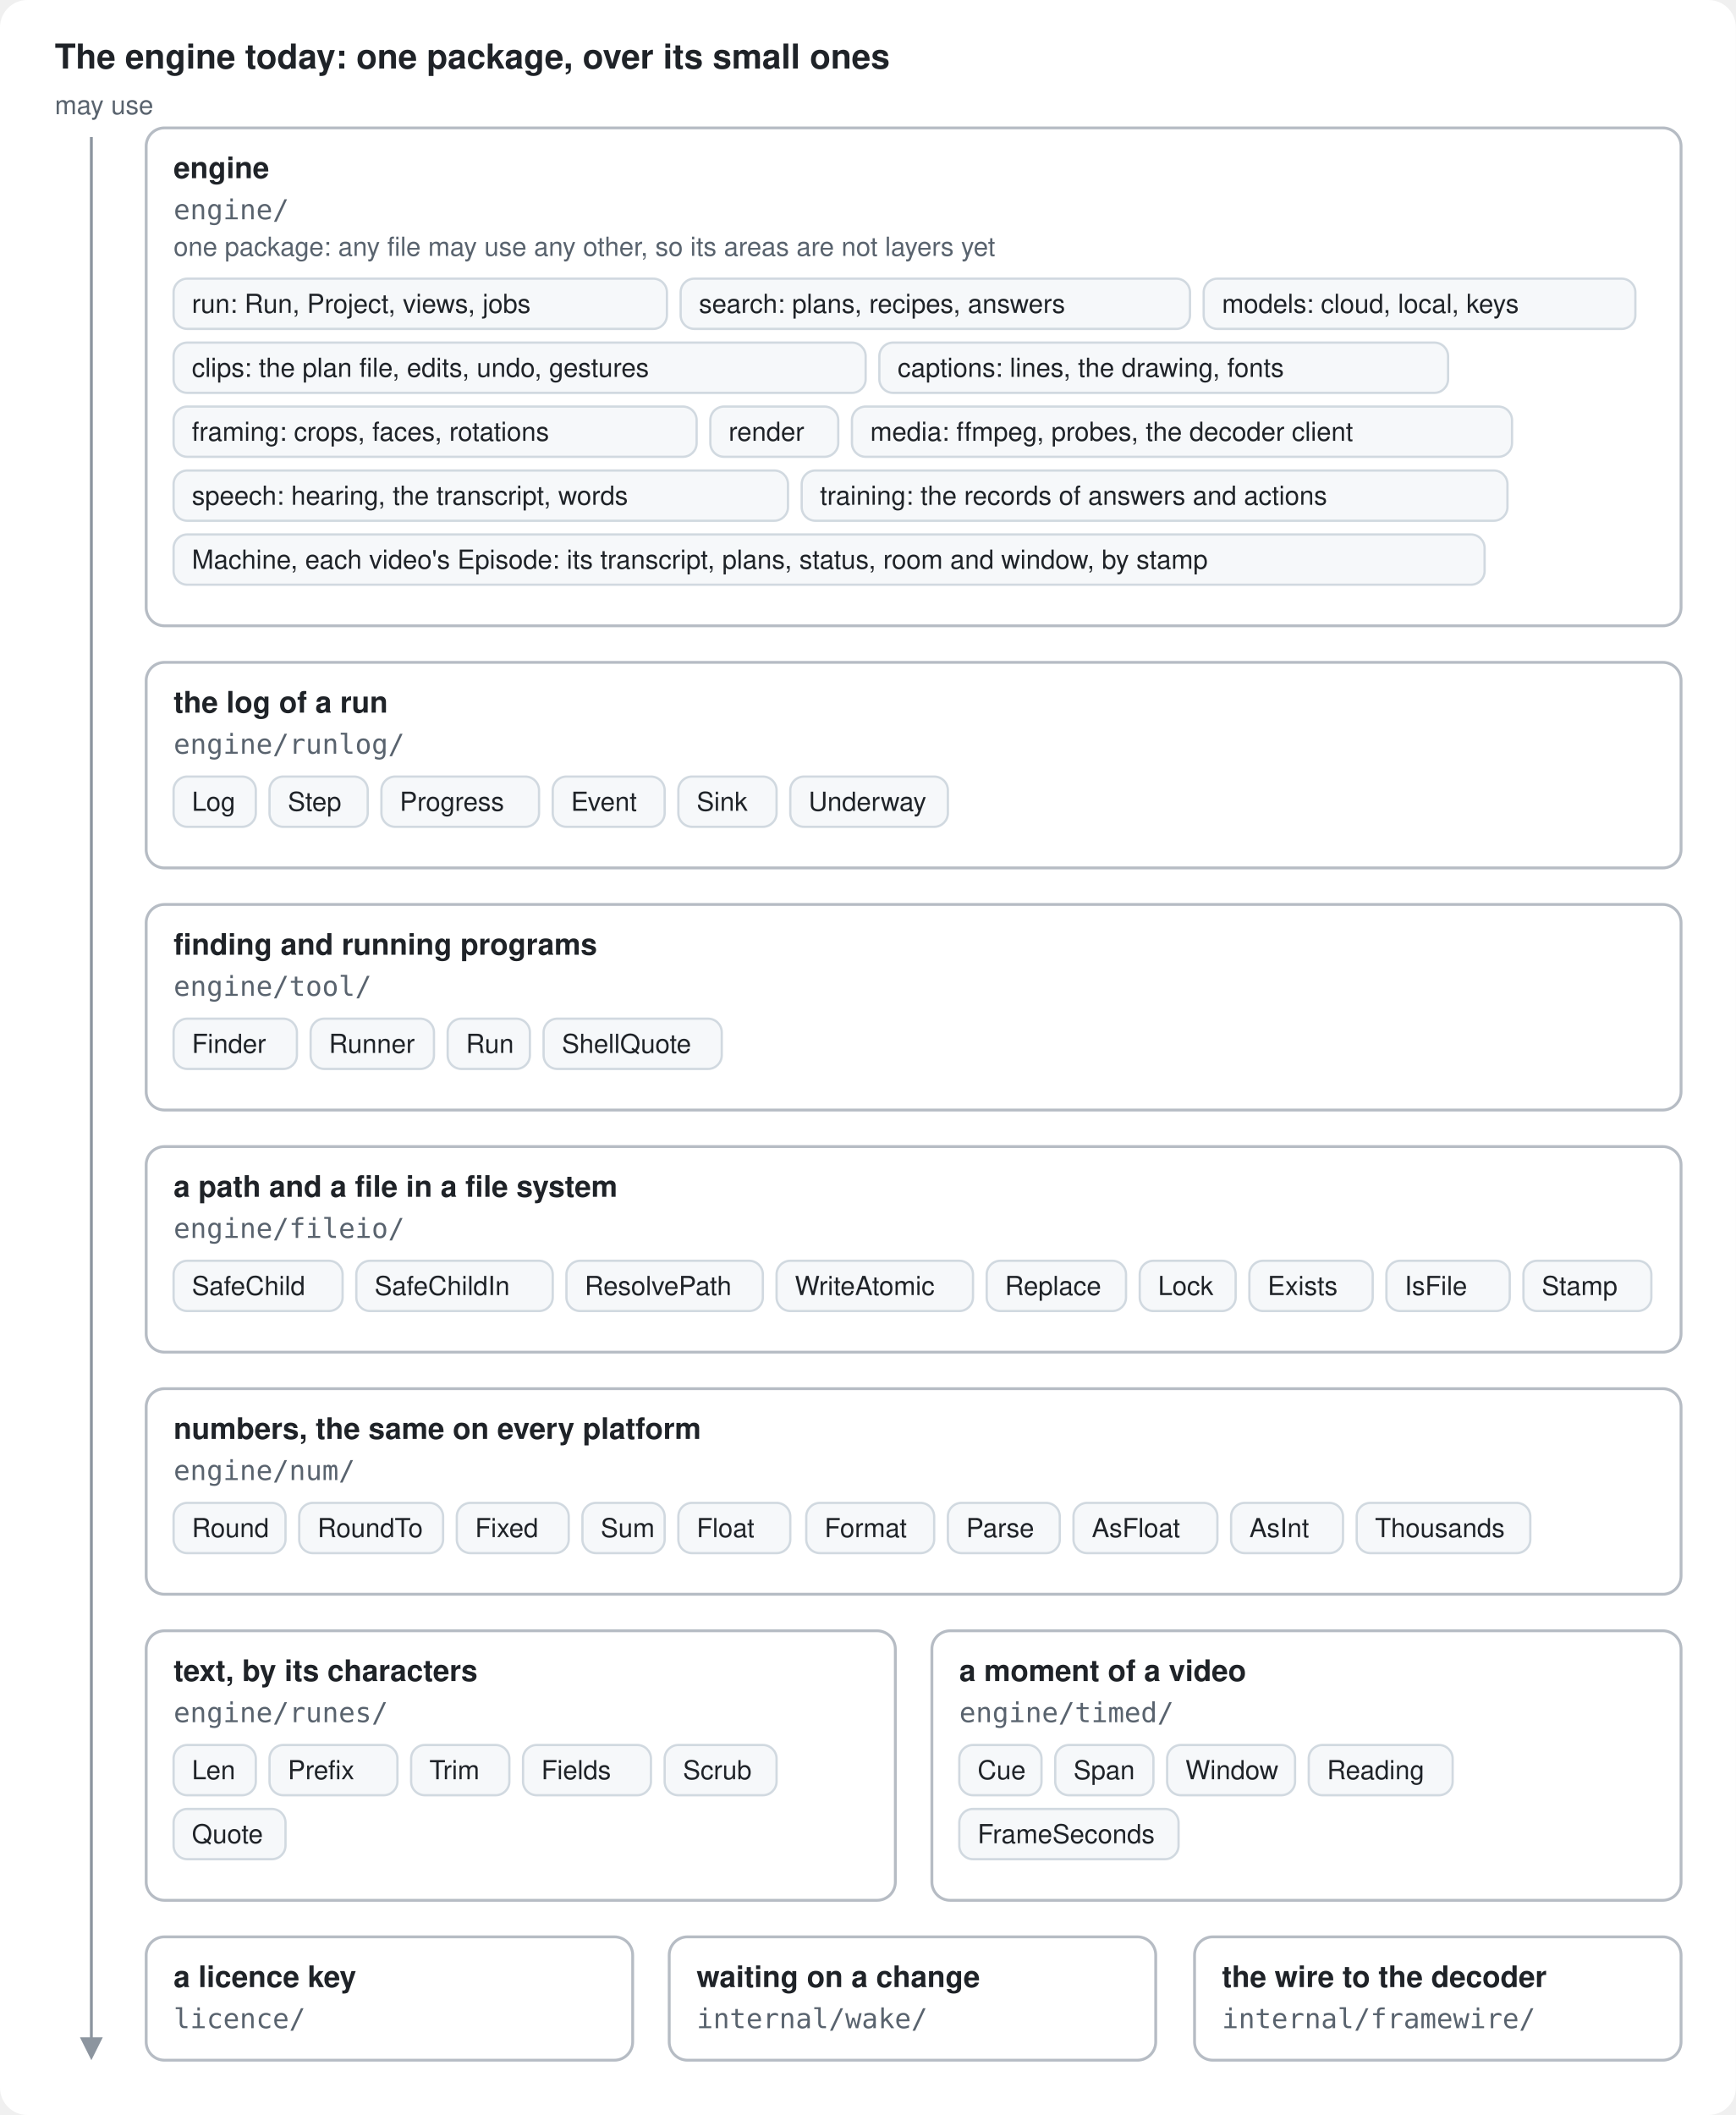
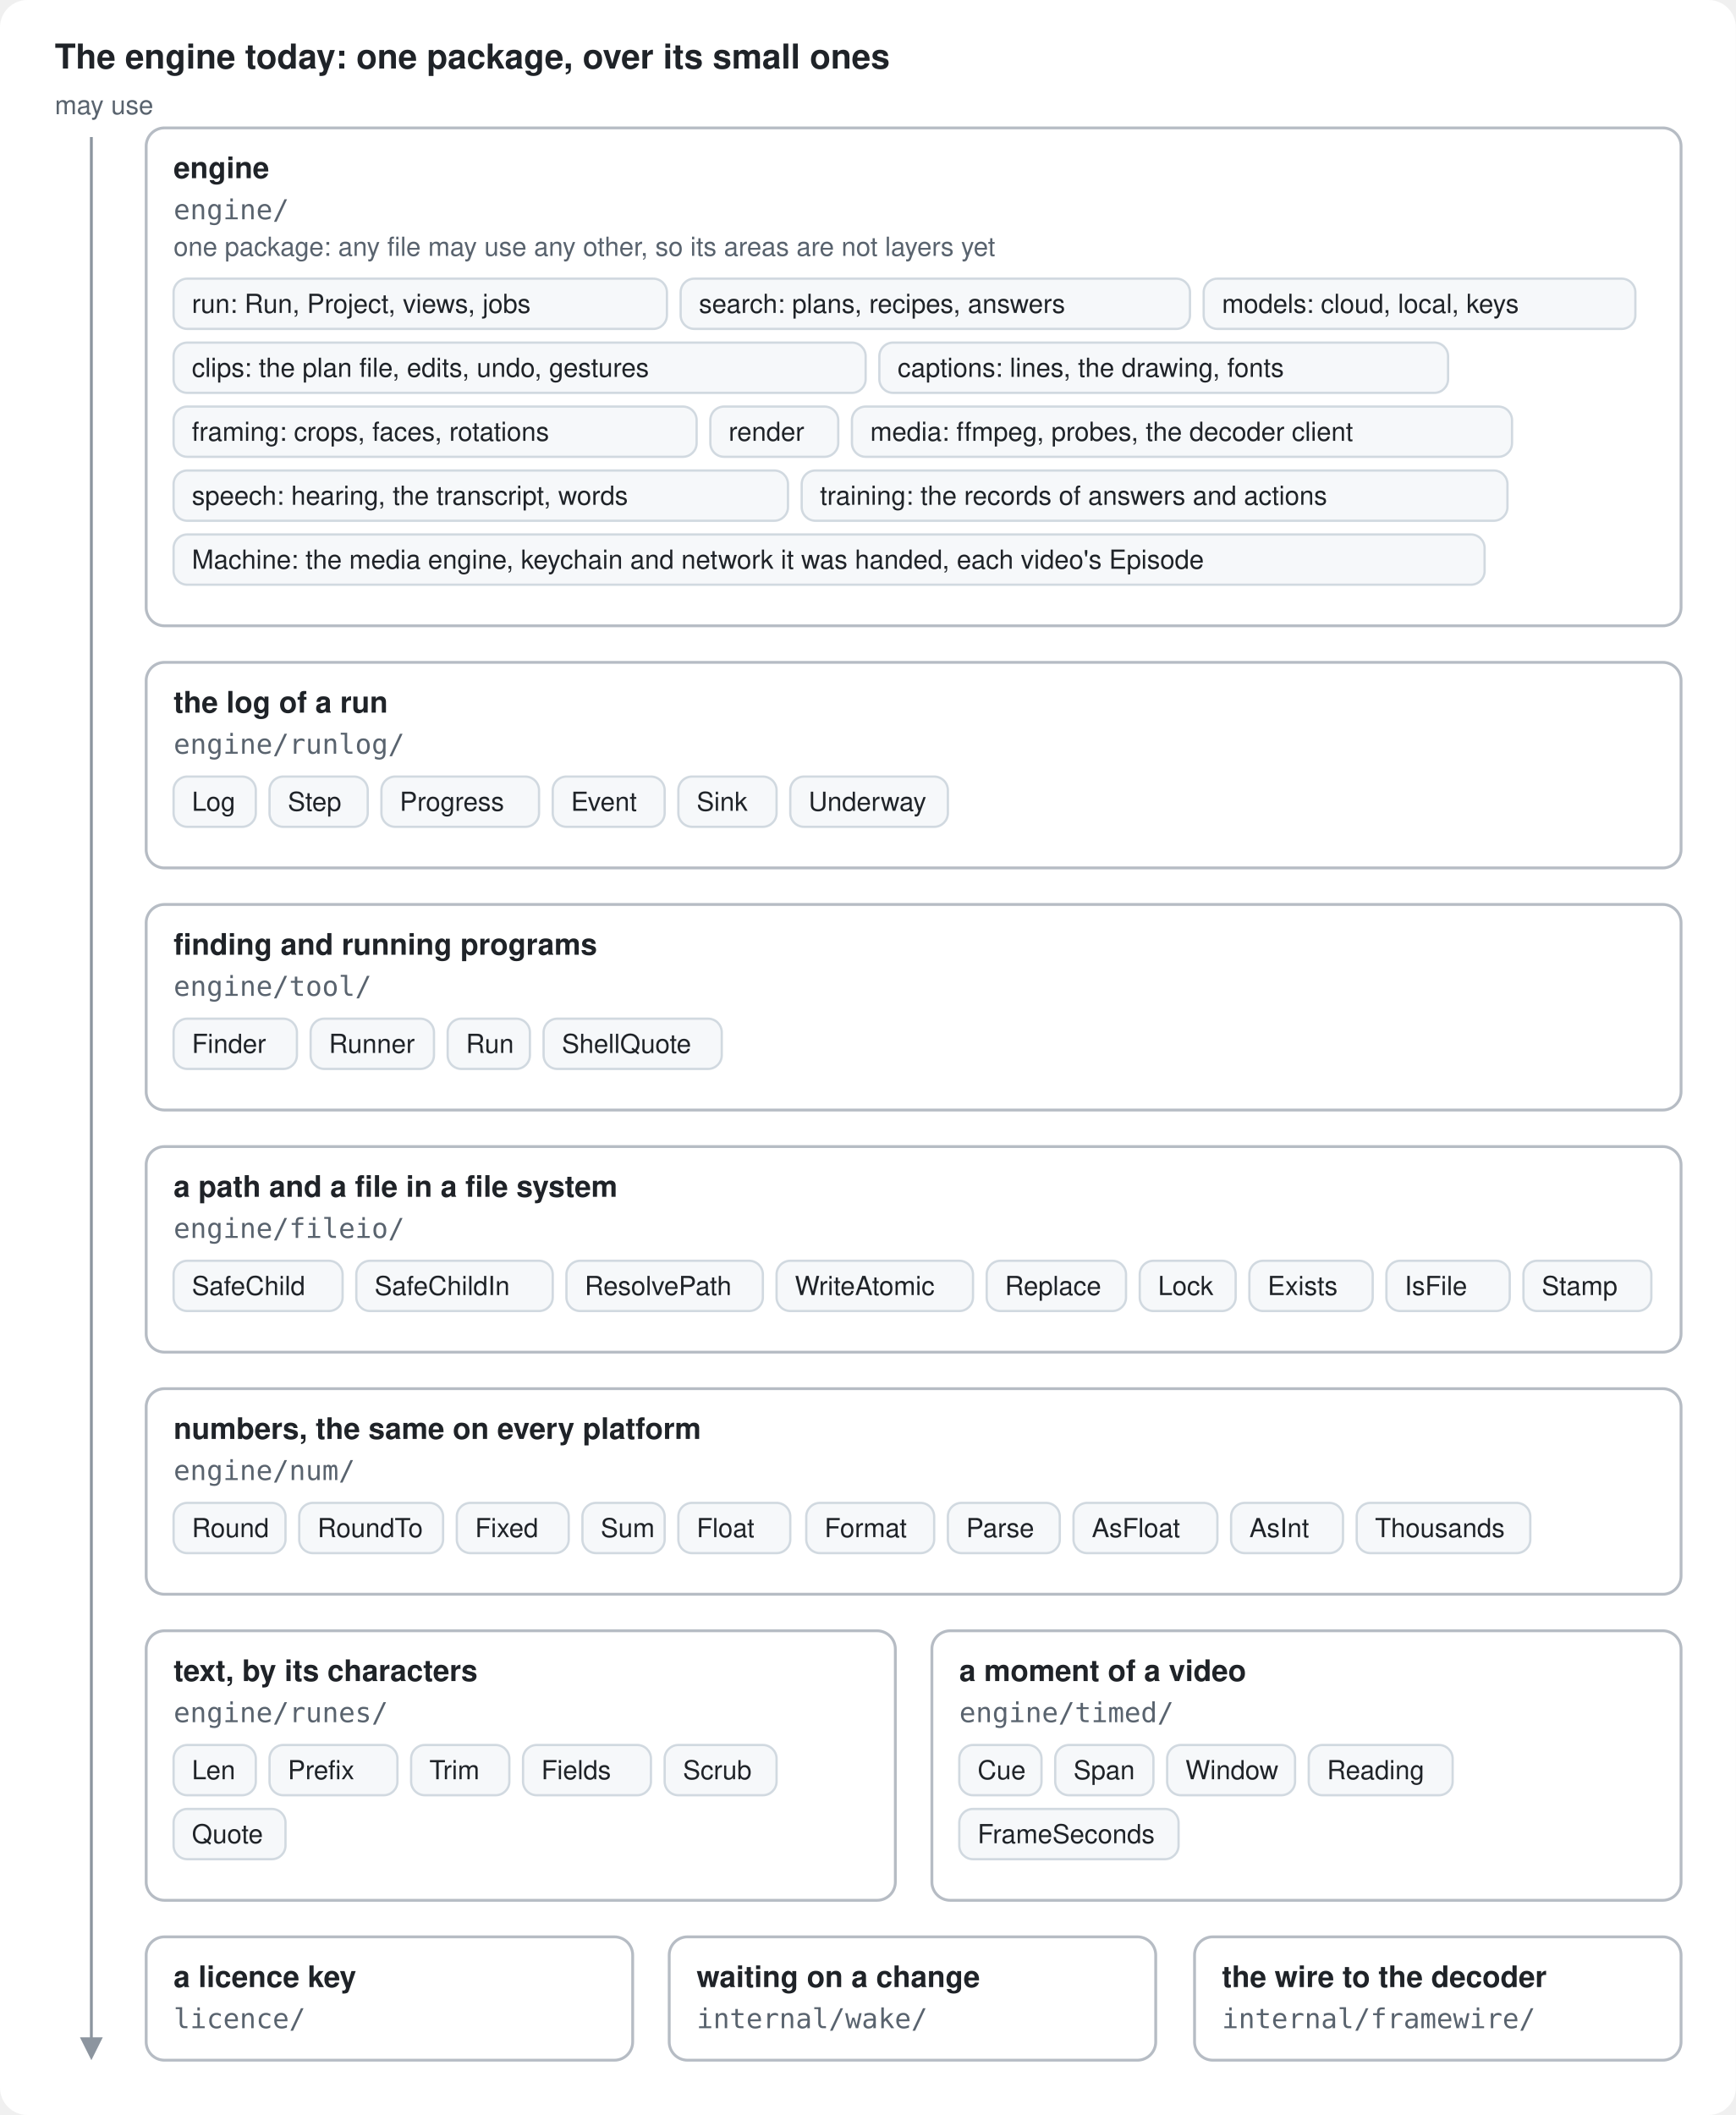
<svg xmlns="http://www.w3.org/2000/svg" viewBox="0 0 760 926" width="760" height="926" role="img" aria-label="The engine today: one package, over its small ones">
  <style>
.t{font:600 15px -apple-system,BlinkMacSystemFont,"Segoe UI",Helvetica,Arial,sans-serif;fill:#1f2328}
.n{font:600 13px -apple-system,BlinkMacSystemFont,"Segoe UI",Helvetica,Arial,sans-serif;fill:#1f2328}
.p{font:12px ui-monospace,SFMono-Regular,Menlo,Consolas,monospace;fill:#59636e}
.q{font:11.5px -apple-system,BlinkMacSystemFont,"Segoe UI",Helvetica,Arial,sans-serif;fill:#59636e}
.c{font:11.5px -apple-system,BlinkMacSystemFont,"Segoe UI",Helvetica,Arial,sans-serif;fill:#1f2328}
.bg{fill:#ffffff}
.box{fill:none;stroke:#b6bcc4;stroke-width:1.25}
.dash{fill:none;stroke:#b6bcc4;stroke-width:1.25;stroke-dasharray:4 4}
.tint{fill:#f1f3f5;stroke:#b6bcc4;stroke-width:1.25}
.chip{fill:#f6f8fa;stroke:#d1d9e0;stroke-width:1}
.ax{stroke:#8c959f;stroke-width:1.25;fill:none}
.ah{fill:#8c959f}
@media (prefers-color-scheme:dark){
.bg{fill:#0d1117}
.t,.n,.c{fill:#f0f6fc}.p,.q{fill:#9198a1}
.box,.dash{stroke:#5d6570}.tint{fill:#1c2128;stroke:#5d6570}
.chip{fill:#212830;stroke:#3d444d}.ax{stroke:#7d8590}.ah{fill:#7d8590}}
</style>
  <rect class="bg" width="760" height="926" rx="12" />
  <text class="t" x="24" y="30">The engine today: one package, over its small ones</text>
  <text class="q" x="24" y="50">may use</text>
  <path class="ax" d="M40 60V896" />
  <path class="ah" d="M35 892L40 902L45 892z" />
  <rect class="box" x="64" y="56" width="672" height="218" rx="8" />
  <text class="n" x="76" y="78">engine</text>
  <text class="p" x="76" y="96">engine/</text>
  <text class="q" x="76" y="112">one package: any file may use any other, so its areas are not layers yet</text>
  <rect class="chip" x="76" y="122" width="216" height="22" rx="6" />
  <text class="c" x="84" y="137">run: Run, Project, views, jobs</text>
  <rect class="chip" x="298" y="122" width="223" height="22" rx="6" />
  <text class="c" x="306" y="137">search: plans, recipes, answers</text>
  <rect class="chip" x="527" y="122" width="189" height="22" rx="6" />
  <text class="c" x="535" y="137">models: cloud, local, keys</text>
  <rect class="chip" x="76" y="150" width="303" height="22" rx="6" />
  <text class="c" x="84" y="165">clips: the plan file, edits, undo, gestures</text>
  <rect class="chip" x="385" y="150" width="249" height="22" rx="6" />
  <text class="c" x="393" y="165">captions: lines, the drawing, fonts</text>
  <rect class="chip" x="76" y="178" width="229" height="22" rx="6" />
  <text class="c" x="84" y="193">framing: crops, faces, rotations</text>
  <rect class="chip" x="311" y="178" width="56" height="22" rx="6" />
  <text class="c" x="319" y="193">render</text>
  <rect class="chip" x="373" y="178" width="289" height="22" rx="6" />
  <text class="c" x="381" y="193">media: ffmpeg, probes, the decoder client</text>
  <rect class="chip" x="76" y="206" width="269" height="22" rx="6" />
  <text class="c" x="84" y="221">speech: hearing, the transcript, words</text>
  <rect class="chip" x="351" y="206" width="309" height="22" rx="6" />
  <text class="c" x="359" y="221">training: the records of answers and actions</text>
  <rect class="chip" x="76" y="234" width="574" height="22" rx="6" />
-   <text class="c" x="84" y="249">Machine, each video's Episode: its transcript, plans, status, room and window, by stamp</text>
+   <text class="c" x="84" y="249">Machine: the media engine, keychain and network it was handed, each video's Episode</text>
  <rect class="box" x="64" y="290" width="672" height="90" rx="8" />
  <text class="n" x="76" y="312">the log of a run</text>
  <text class="p" x="76" y="330">engine/runlog/</text>
  <rect class="chip" x="76" y="340" width="36" height="22" rx="6" />
  <text class="c" x="84" y="355">Log</text>
  <rect class="chip" x="118" y="340" width="43" height="22" rx="6" />
  <text class="c" x="126" y="355">Step</text>
  <rect class="chip" x="167" y="340" width="69" height="22" rx="6" />
  <text class="c" x="175" y="355">Progress</text>
  <rect class="chip" x="242" y="340" width="49" height="22" rx="6" />
  <text class="c" x="250" y="355">Event</text>
  <rect class="chip" x="297" y="340" width="43" height="22" rx="6" />
  <text class="c" x="305" y="355">Sink</text>
  <rect class="chip" x="346" y="340" width="69" height="22" rx="6" />
  <text class="c" x="354" y="355">Underway</text>
  <rect class="box" x="64" y="396" width="672" height="90" rx="8" />
  <text class="n" x="76" y="418">finding and running programs</text>
  <text class="p" x="76" y="436">engine/tool/</text>
  <rect class="chip" x="76" y="446" width="54" height="22" rx="6" />
  <text class="c" x="84" y="461">Finder</text>
  <rect class="chip" x="136" y="446" width="54" height="22" rx="6" />
  <text class="c" x="144" y="461">Runner</text>
  <rect class="chip" x="196" y="446" width="36" height="22" rx="6" />
  <text class="c" x="204" y="461">Run</text>
  <rect class="chip" x="238" y="446" width="78" height="22" rx="6" />
  <text class="c" x="246" y="461">ShellQuote</text>
  <rect class="box" x="64" y="502" width="672" height="90" rx="8" />
  <text class="n" x="76" y="524">a path and a file in a file system</text>
  <text class="p" x="76" y="542">engine/fileio/</text>
  <rect class="chip" x="76" y="552" width="74" height="22" rx="6" />
  <text class="c" x="84" y="567">SafeChild</text>
  <rect class="chip" x="156" y="552" width="86" height="22" rx="6" />
  <text class="c" x="164" y="567">SafeChildIn</text>
  <rect class="chip" x="248" y="552" width="86" height="22" rx="6" />
  <text class="c" x="256" y="567">ResolvePath</text>
  <rect class="chip" x="340" y="552" width="86" height="22" rx="6" />
  <text class="c" x="348" y="567">WriteAtomic</text>
  <rect class="chip" x="432" y="552" width="61" height="22" rx="6" />
  <text class="c" x="440" y="567">Replace</text>
  <rect class="chip" x="499" y="552" width="42" height="22" rx="6" />
  <text class="c" x="507" y="567">Lock</text>
  <rect class="chip" x="547" y="552" width="54" height="22" rx="6" />
  <text class="c" x="555" y="567">Exists</text>
  <rect class="chip" x="607" y="552" width="54" height="22" rx="6" />
  <text class="c" x="615" y="567">IsFile</text>
  <rect class="chip" x="667" y="552" width="56" height="22" rx="6" />
  <text class="c" x="675" y="567">Stamp</text>
  <rect class="box" x="64" y="608" width="672" height="90" rx="8" />
  <text class="n" x="76" y="630">numbers, the same on every platform</text>
  <text class="p" x="76" y="648">engine/num/</text>
  <rect class="chip" x="76" y="658" width="49" height="22" rx="6" />
  <text class="c" x="84" y="673">Round</text>
  <rect class="chip" x="131" y="658" width="63" height="22" rx="6" />
  <text class="c" x="139" y="673">RoundTo</text>
  <rect class="chip" x="200" y="658" width="49" height="22" rx="6" />
  <text class="c" x="208" y="673">Fixed</text>
  <rect class="chip" x="255" y="658" width="36" height="22" rx="6" />
  <text class="c" x="263" y="673">Sum</text>
  <rect class="chip" x="297" y="658" width="49" height="22" rx="6" />
  <text class="c" x="305" y="673">Float</text>
  <rect class="chip" x="353" y="658" width="56" height="22" rx="6" />
  <text class="c" x="361" y="673">Format</text>
  <rect class="chip" x="415" y="658" width="49" height="22" rx="6" />
  <text class="c" x="423" y="673">Parse</text>
  <rect class="chip" x="470" y="658" width="63" height="22" rx="6" />
  <text class="c" x="478" y="673">AsFloat</text>
  <rect class="chip" x="539" y="658" width="49" height="22" rx="6" />
  <text class="c" x="547" y="673">AsInt</text>
  <rect class="chip" x="594" y="658" width="76" height="22" rx="6" />
  <text class="c" x="602" y="673">Thousands</text>
  <rect class="box" x="64" y="714" width="328" height="118" rx="8" />
  <text class="n" x="76" y="736">text, by its characters</text>
  <text class="p" x="76" y="754">engine/runes/</text>
  <rect class="chip" x="76" y="764" width="36" height="22" rx="6" />
  <text class="c" x="84" y="779">Len</text>
  <rect class="chip" x="118" y="764" width="56" height="22" rx="6" />
  <text class="c" x="126" y="779">Prefix</text>
  <rect class="chip" x="180" y="764" width="43" height="22" rx="6" />
  <text class="c" x="188" y="779">Trim</text>
  <rect class="chip" x="229" y="764" width="56" height="22" rx="6" />
  <text class="c" x="237" y="779">Fields</text>
  <rect class="chip" x="291" y="764" width="49" height="22" rx="6" />
  <text class="c" x="299" y="779">Scrub</text>
  <rect class="chip" x="76" y="792" width="49" height="22" rx="6" />
  <text class="c" x="84" y="807">Quote</text>
  <rect class="box" x="408" y="714" width="328" height="118" rx="8" />
  <text class="n" x="420" y="736">a moment of a video</text>
  <text class="p" x="420" y="754">engine/timed/</text>
  <rect class="chip" x="420" y="764" width="36" height="22" rx="6" />
  <text class="c" x="428" y="779">Cue</text>
  <rect class="chip" x="462" y="764" width="43" height="22" rx="6" />
  <text class="c" x="470" y="779">Span</text>
  <rect class="chip" x="511" y="764" width="56" height="22" rx="6" />
  <text class="c" x="519" y="779">Window</text>
  <rect class="chip" x="573" y="764" width="63" height="22" rx="6" />
  <text class="c" x="581" y="779">Reading</text>
  <rect class="chip" x="420" y="792" width="96" height="22" rx="6" />
  <text class="c" x="428" y="807">FrameSeconds</text>
  <rect class="box" x="64" y="848" width="213" height="54" rx="8" />
  <text class="n" x="76" y="870">a licence key</text>
  <text class="p" x="76" y="888">licence/</text>
  <rect class="box" x="293" y="848" width="213" height="54" rx="8" />
  <text class="n" x="305" y="870">waiting on a change</text>
  <text class="p" x="305" y="888">internal/wake/</text>
  <rect class="box" x="523" y="848" width="213" height="54" rx="8" />
  <text class="n" x="535" y="870">the wire to the decoder</text>
  <text class="p" x="535" y="888">internal/framewire/</text>
</svg>
